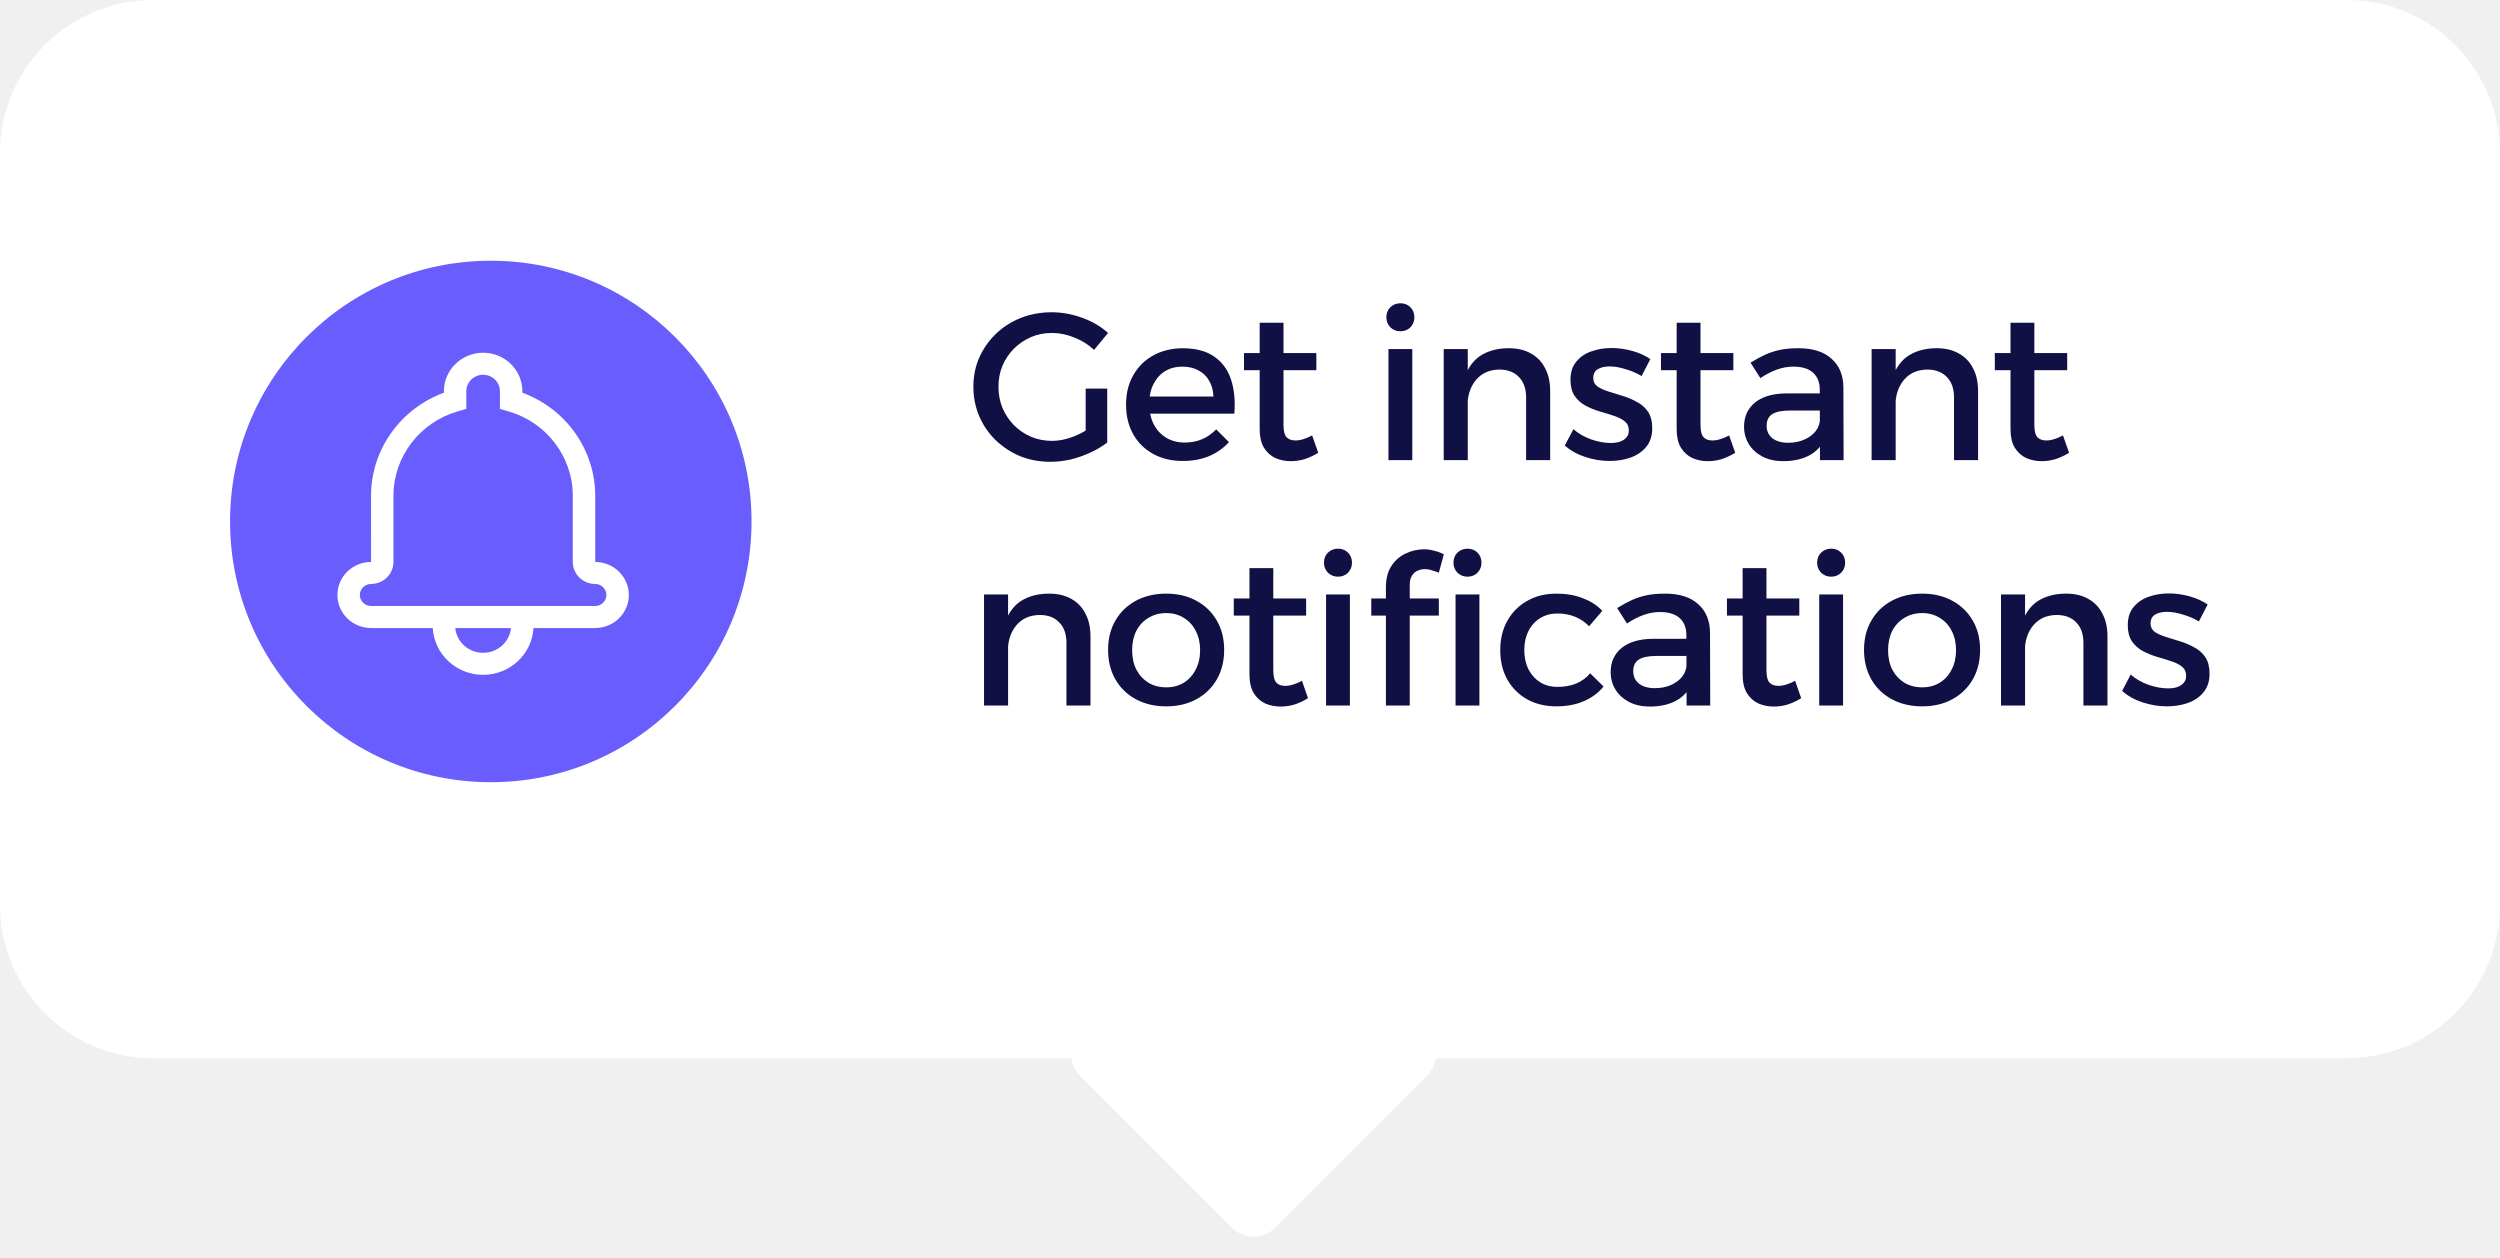
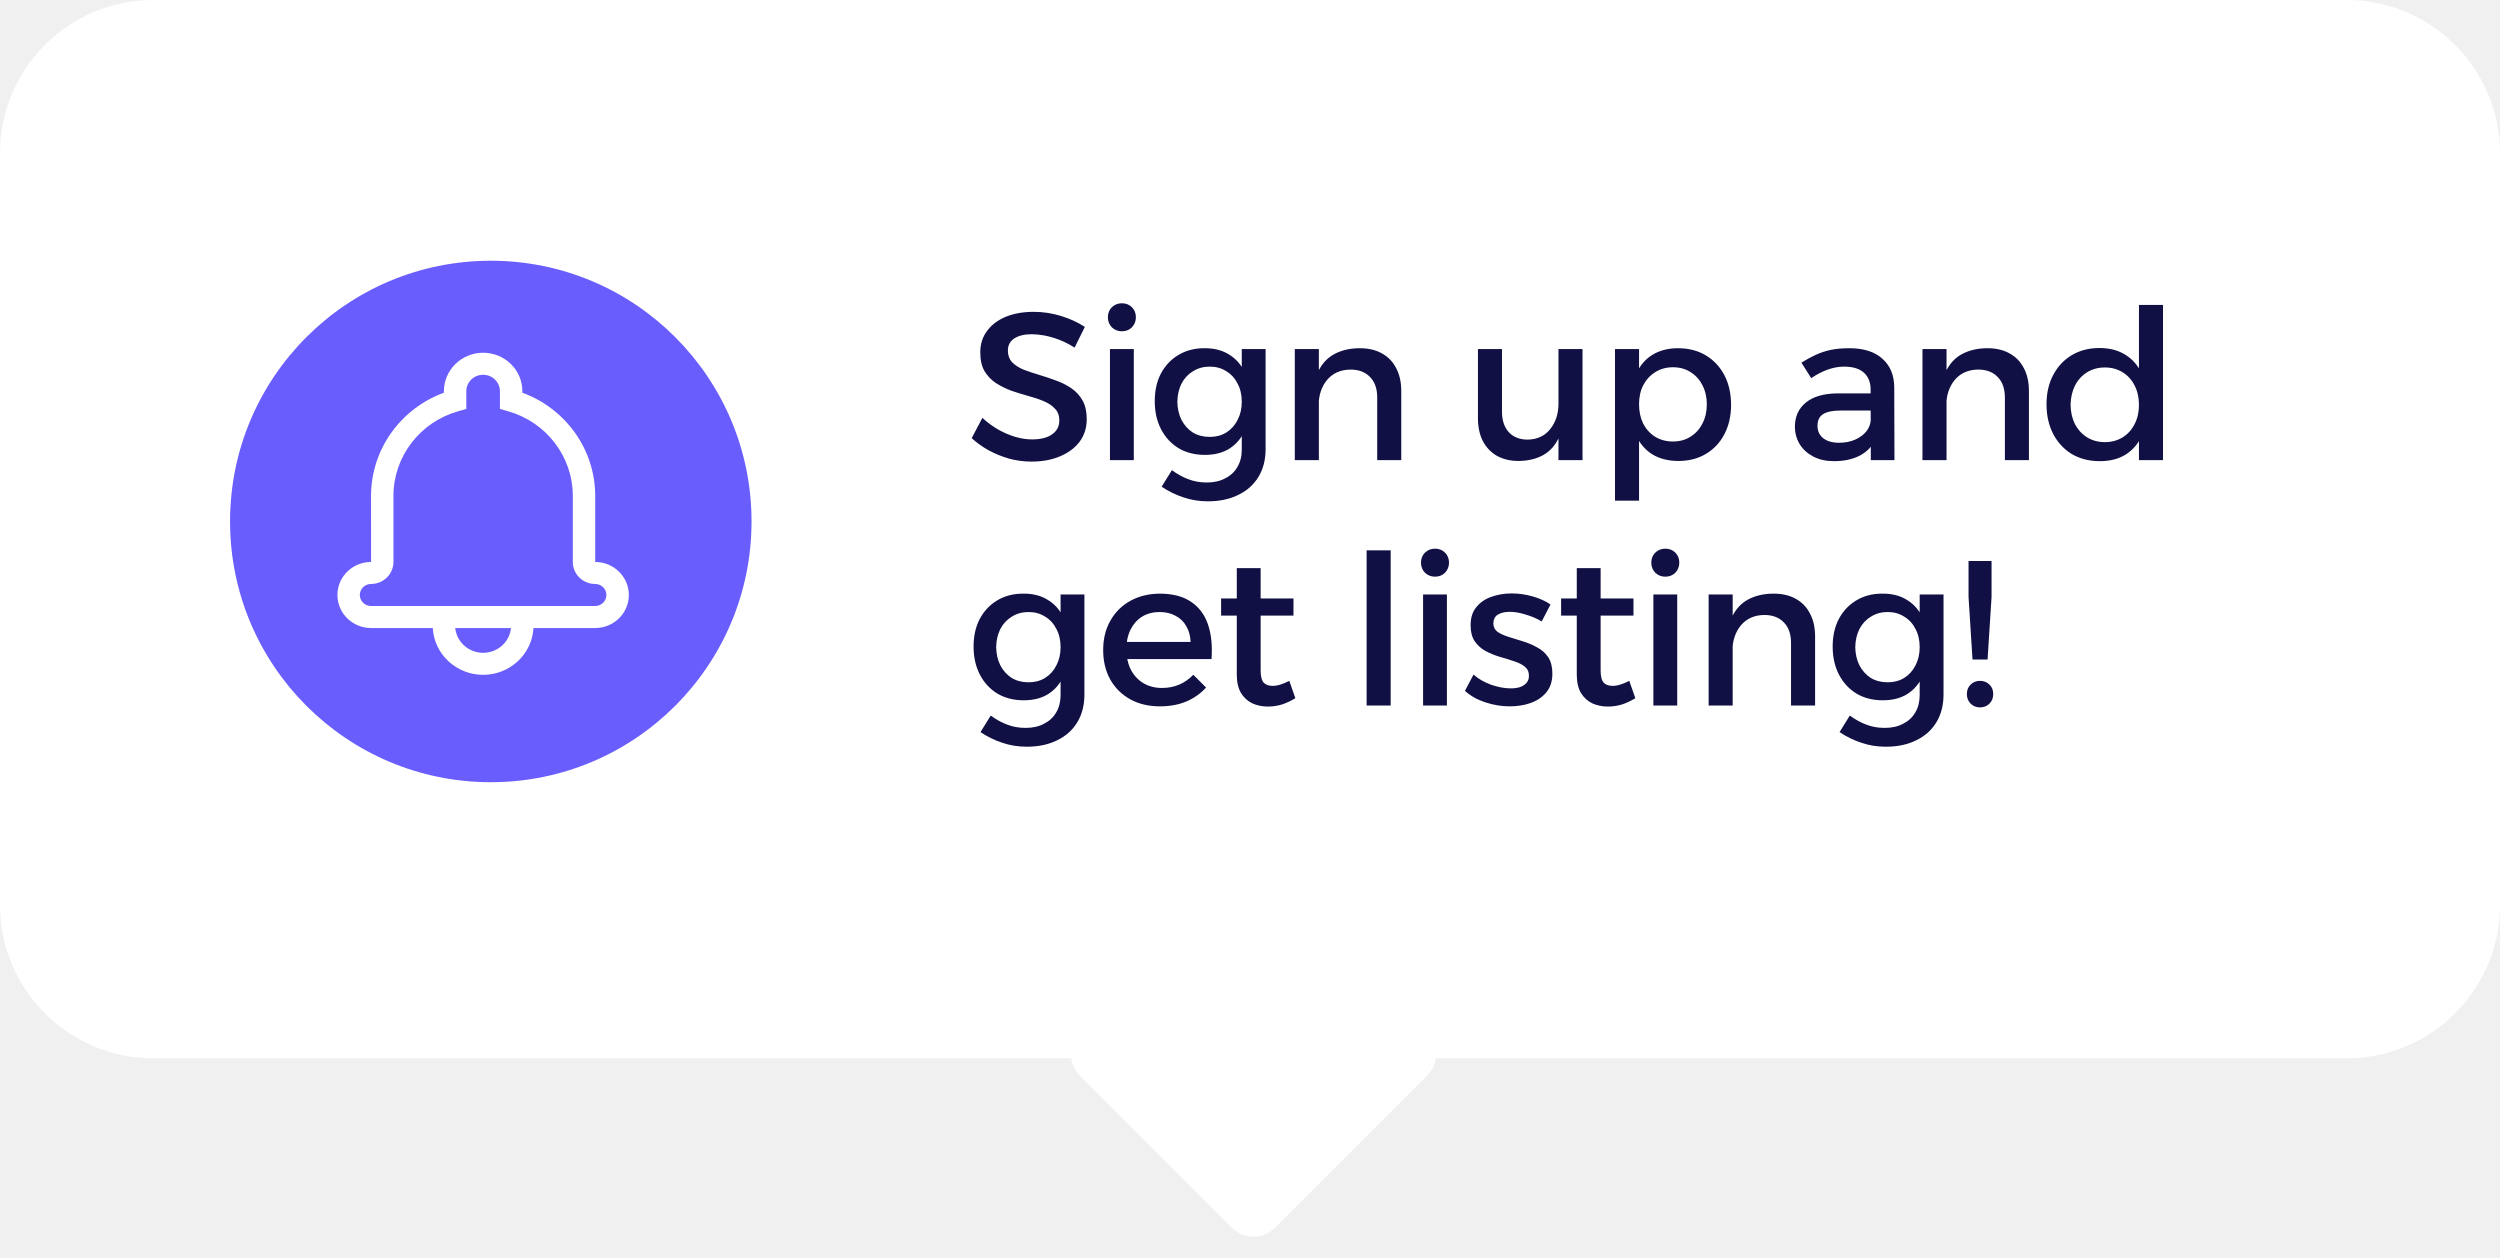
<svg xmlns="http://www.w3.org/2000/svg" width="163" height="82" viewBox="0 0 163 82" fill="none">
  <rect width="163" height="69" rx="10" fill="white" />
  <rect x="81.727" y="56" width="18" height="18" rx="2" transform="rotate(45 81.7266 56)" fill="white" />
  <rect x="15" y="17" width="34" height="34" rx="17" fill="#695DFD" />
  <g clip-path="url(#clip0_4_12275)">
    <path d="M34.784 40.948C34.687 42.648 33.255 43.999 31.5 43.999C29.745 43.999 28.311 42.648 28.216 40.948H24.197C22.984 40.948 22 39.985 22 38.794C22 37.603 22.982 36.64 24.194 36.64C24.192 36.64 24.192 32.333 24.192 32.333C24.192 29.298 26.124 26.638 28.942 25.604V25.51C28.942 24.123 30.088 22.998 31.5 22.998C32.912 22.998 34.058 24.123 34.058 25.51V25.604C36.876 26.638 38.808 29.298 38.808 32.333V36.64C40.015 36.64 41 37.605 41 38.794C41 39.983 40.017 40.948 38.803 40.948H34.784ZM33.318 40.948H29.682C29.774 41.855 30.552 42.563 31.5 42.563C32.448 42.563 33.226 41.855 33.318 40.948ZM29.875 26.813C27.394 27.515 25.653 29.755 25.653 32.331V36.639C25.653 37.431 24.997 38.075 24.192 38.075C23.788 38.075 23.46 38.398 23.46 38.793C23.46 39.188 23.789 39.511 24.196 39.511H38.803C39.208 39.511 39.538 39.188 39.538 38.793C39.538 38.398 39.208 38.075 38.806 38.075C38 38.075 37.346 37.434 37.346 36.639V32.331C37.346 29.755 35.605 27.515 33.123 26.813L32.595 26.663V25.511C32.595 24.916 32.104 24.435 31.499 24.435C30.893 24.435 30.403 24.917 30.403 25.511V26.663L29.874 26.813H29.875Z" fill="white" />
  </g>
-   <path d="M71.332 22.814C70.968 22.468 70.541 22.2 70.05 22.009C69.568 21.809 69.077 21.709 68.577 21.709C68.086 21.709 67.632 21.8 67.214 21.982C66.796 22.164 66.427 22.414 66.109 22.732C65.791 23.05 65.541 23.423 65.359 23.85C65.186 24.268 65.1 24.723 65.1 25.214C65.1 25.704 65.186 26.164 65.359 26.591C65.541 27.018 65.791 27.395 66.109 27.723C66.427 28.041 66.796 28.291 67.214 28.473C67.641 28.654 68.1 28.745 68.591 28.745C69.036 28.745 69.496 28.654 69.968 28.473C70.45 28.291 70.882 28.046 71.264 27.736L72.191 28.855C71.873 29.1 71.504 29.318 71.086 29.509C70.677 29.7 70.25 29.85 69.805 29.959C69.359 30.059 68.918 30.109 68.482 30.109C67.773 30.109 67.114 29.986 66.504 29.741C65.904 29.486 65.373 29.136 64.909 28.691C64.454 28.245 64.1 27.727 63.846 27.136C63.591 26.536 63.464 25.895 63.464 25.214C63.464 24.532 63.591 23.9 63.846 23.318C64.109 22.727 64.473 22.209 64.936 21.764C65.4 21.318 65.941 20.973 66.559 20.727C67.186 20.482 67.859 20.359 68.577 20.359C69.032 20.359 69.477 20.414 69.914 20.523C70.359 20.632 70.782 20.786 71.182 20.986C71.582 21.186 71.936 21.427 72.246 21.709L71.332 22.814ZM70.786 25.336H72.191V28.855H70.786V25.336ZM79.118 25.855C79.1 25.445 79.005 25.1 78.832 24.818C78.668 24.527 78.437 24.305 78.137 24.15C77.837 23.986 77.491 23.904 77.1 23.904C76.664 23.904 76.282 24.005 75.955 24.204C75.637 24.404 75.387 24.686 75.205 25.05C75.023 25.404 74.932 25.823 74.932 26.305C74.932 26.823 75.028 27.273 75.219 27.654C75.418 28.036 75.691 28.332 76.037 28.541C76.391 28.75 76.796 28.855 77.25 28.855C78.059 28.855 78.741 28.568 79.296 27.995L80.128 28.827C79.773 29.218 79.341 29.523 78.832 29.741C78.323 29.95 77.755 30.055 77.128 30.055C76.382 30.055 75.732 29.9 75.178 29.591C74.623 29.282 74.191 28.855 73.882 28.309C73.573 27.755 73.418 27.114 73.418 26.386C73.418 25.659 73.573 25.023 73.882 24.477C74.191 23.923 74.623 23.491 75.178 23.182C75.732 22.873 76.368 22.714 77.087 22.704C77.941 22.704 78.628 22.882 79.146 23.236C79.664 23.582 80.032 24.073 80.25 24.709C80.469 25.346 80.546 26.1 80.482 26.973H74.687V25.855H79.118ZM83.685 27.709C83.685 28.1 83.753 28.368 83.89 28.514C84.026 28.65 84.217 28.718 84.463 28.718C84.626 28.718 84.794 28.691 84.967 28.636C85.149 28.582 85.344 28.5 85.553 28.391L85.949 29.523C85.667 29.695 85.376 29.832 85.076 29.932C84.776 30.023 84.472 30.068 84.162 30.068C83.799 30.068 83.463 30 83.153 29.864C82.844 29.718 82.594 29.491 82.403 29.182C82.222 28.873 82.131 28.473 82.131 27.982V21.041H83.685V27.709ZM81.108 23.018H85.826V24.136H81.108V23.018ZM90.527 22.759H92.082V30H90.527V22.759ZM91.305 19.773C91.568 19.773 91.786 19.859 91.959 20.032C92.132 20.204 92.218 20.423 92.218 20.686C92.218 20.941 92.132 21.159 91.959 21.341C91.786 21.514 91.568 21.6 91.305 21.6C91.05 21.6 90.832 21.514 90.65 21.341C90.477 21.159 90.391 20.941 90.391 20.686C90.391 20.423 90.477 20.204 90.65 20.032C90.832 19.859 91.05 19.773 91.305 19.773ZM99.502 25.909C99.502 25.346 99.348 24.904 99.039 24.586C98.73 24.259 98.302 24.096 97.757 24.096C97.112 24.105 96.603 24.332 96.23 24.777C95.866 25.223 95.684 25.777 95.684 26.441H95.248C95.248 25.541 95.375 24.818 95.63 24.273C95.884 23.727 96.243 23.332 96.707 23.086C97.18 22.832 97.734 22.704 98.371 22.704C98.934 22.704 99.416 22.818 99.816 23.046C100.225 23.273 100.534 23.596 100.743 24.014C100.962 24.423 101.071 24.918 101.071 25.5V30H99.502V25.909ZM94.13 22.759H95.698V30H94.13V22.759ZM107.031 24.518C106.713 24.327 106.363 24.177 105.981 24.068C105.608 23.95 105.263 23.891 104.945 23.891C104.636 23.891 104.381 23.95 104.181 24.068C103.981 24.186 103.881 24.382 103.881 24.654C103.881 24.882 103.972 25.064 104.154 25.2C104.345 25.327 104.586 25.436 104.876 25.527C105.167 25.618 105.476 25.714 105.804 25.814C106.131 25.914 106.44 26.046 106.731 26.209C107.031 26.364 107.272 26.577 107.454 26.85C107.636 27.123 107.726 27.482 107.726 27.927C107.726 28.418 107.595 28.823 107.331 29.141C107.076 29.45 106.736 29.682 106.308 29.836C105.89 29.982 105.436 30.055 104.945 30.055C104.417 30.055 103.89 29.968 103.363 29.796C102.836 29.623 102.39 29.373 102.026 29.046L102.586 27.982C102.904 28.264 103.29 28.486 103.745 28.65C104.199 28.805 104.622 28.882 105.013 28.882C105.24 28.882 105.44 28.855 105.613 28.8C105.795 28.736 105.936 28.645 106.036 28.527C106.145 28.409 106.199 28.255 106.199 28.064C106.199 27.809 106.108 27.609 105.926 27.464C105.745 27.318 105.508 27.2 105.217 27.109C104.926 27.009 104.617 26.914 104.29 26.823C103.963 26.723 103.654 26.596 103.363 26.441C103.081 26.286 102.849 26.077 102.667 25.814C102.486 25.55 102.395 25.2 102.395 24.764C102.395 24.273 102.522 23.877 102.776 23.577C103.031 23.268 103.358 23.046 103.758 22.909C104.167 22.764 104.604 22.691 105.067 22.691C105.522 22.691 105.976 22.755 106.431 22.882C106.886 23.009 107.276 23.186 107.604 23.414L107.031 24.518ZM110.873 27.709C110.873 28.1 110.941 28.368 111.077 28.514C111.214 28.65 111.405 28.718 111.65 28.718C111.814 28.718 111.982 28.691 112.155 28.636C112.336 28.582 112.532 28.5 112.741 28.391L113.136 29.523C112.855 29.695 112.564 29.832 112.264 29.932C111.964 30.023 111.659 30.068 111.35 30.068C110.986 30.068 110.65 30 110.341 29.864C110.032 29.718 109.782 29.491 109.591 29.182C109.409 28.873 109.318 28.473 109.318 27.982V21.041H110.873V27.709ZM108.295 23.018H113.014V24.136H108.295V23.018ZM116.685 26.768C116.176 26.768 115.799 26.846 115.553 27C115.308 27.154 115.185 27.409 115.185 27.764C115.185 28.1 115.308 28.368 115.553 28.568C115.808 28.768 116.153 28.868 116.589 28.868C116.98 28.868 117.33 28.8 117.639 28.664C117.949 28.527 118.194 28.346 118.376 28.118C118.558 27.882 118.653 27.618 118.662 27.327L118.962 28.65C118.735 29.123 118.389 29.477 117.926 29.714C117.462 29.95 116.908 30.068 116.262 30.068C115.744 30.068 115.294 29.968 114.912 29.768C114.53 29.568 114.235 29.3 114.026 28.964C113.817 28.618 113.712 28.236 113.712 27.818C113.712 27.164 113.949 26.641 114.421 26.25C114.903 25.859 115.58 25.659 116.453 25.65H118.853V26.768H116.685ZM118.649 25.404C118.649 24.932 118.503 24.564 118.212 24.3C117.921 24.036 117.489 23.904 116.917 23.904C116.571 23.904 116.217 23.968 115.853 24.096C115.499 24.223 115.139 24.409 114.776 24.654L114.135 23.645C114.471 23.436 114.789 23.264 115.089 23.127C115.389 22.991 115.708 22.886 116.044 22.814C116.389 22.741 116.794 22.704 117.258 22.704C118.194 22.704 118.912 22.932 119.412 23.386C119.921 23.832 120.18 24.45 120.189 25.241L120.203 30H118.662L118.649 25.404ZM127.402 25.909C127.402 25.346 127.248 24.904 126.939 24.586C126.629 24.259 126.202 24.096 125.657 24.096C125.011 24.105 124.502 24.332 124.129 24.777C123.766 25.223 123.584 25.777 123.584 26.441H123.148C123.148 25.541 123.275 24.818 123.529 24.273C123.784 23.727 124.143 23.332 124.607 23.086C125.079 22.832 125.634 22.704 126.27 22.704C126.834 22.704 127.316 22.818 127.716 23.046C128.125 23.273 128.434 23.596 128.643 24.014C128.861 24.423 128.97 24.918 128.97 25.5V30H127.402V25.909ZM122.029 22.759H123.598V30H122.029V22.759ZM132.64 27.709C132.64 28.1 132.708 28.368 132.844 28.514C132.981 28.65 133.172 28.718 133.417 28.718C133.581 28.718 133.749 28.691 133.922 28.636C134.103 28.582 134.299 28.5 134.508 28.391L134.903 29.523C134.622 29.695 134.331 29.832 134.031 29.932C133.731 30.023 133.426 30.068 133.117 30.068C132.753 30.068 132.417 30 132.108 29.864C131.799 29.718 131.549 29.491 131.358 29.182C131.176 28.873 131.085 28.473 131.085 27.982V21.041H132.64V27.709ZM130.062 23.018H134.781V24.136H130.062V23.018ZM69.532 41.909C69.532 41.346 69.377 40.904 69.068 40.586C68.759 40.259 68.332 40.096 67.786 40.096C67.141 40.105 66.632 40.332 66.259 40.777C65.895 41.223 65.714 41.777 65.714 42.441H65.277C65.277 41.541 65.404 40.818 65.659 40.273C65.914 39.727 66.273 39.332 66.736 39.086C67.209 38.832 67.764 38.705 68.4 38.705C68.964 38.705 69.445 38.818 69.846 39.045C70.254 39.273 70.564 39.596 70.773 40.014C70.991 40.423 71.1 40.918 71.1 41.5V46H69.532V41.909ZM64.159 38.759H65.727V46H64.159V38.759ZM76.037 38.705C76.783 38.705 77.438 38.859 78.001 39.168C78.574 39.477 79.019 39.909 79.338 40.464C79.656 41.009 79.815 41.645 79.815 42.373C79.815 43.1 79.656 43.741 79.338 44.295C79.019 44.85 78.574 45.282 78.001 45.591C77.438 45.9 76.783 46.054 76.037 46.054C75.292 46.054 74.633 45.9 74.06 45.591C73.487 45.282 73.042 44.85 72.724 44.295C72.406 43.741 72.247 43.1 72.247 42.373C72.247 41.645 72.406 41.009 72.724 40.464C73.042 39.909 73.487 39.477 74.06 39.168C74.633 38.859 75.292 38.705 76.037 38.705ZM76.037 39.973C75.601 39.973 75.215 40.077 74.878 40.286C74.542 40.486 74.278 40.768 74.088 41.132C73.906 41.495 73.815 41.914 73.815 42.386C73.815 42.868 73.906 43.291 74.088 43.654C74.278 44.018 74.542 44.304 74.878 44.514C75.215 44.714 75.601 44.814 76.037 44.814C76.474 44.814 76.856 44.714 77.183 44.514C77.519 44.304 77.778 44.018 77.96 43.654C78.151 43.291 78.247 42.868 78.247 42.386C78.247 41.914 78.151 41.495 77.96 41.132C77.778 40.768 77.519 40.486 77.183 40.286C76.856 40.077 76.474 39.973 76.037 39.973ZM83.019 43.709C83.019 44.1 83.088 44.368 83.224 44.514C83.36 44.65 83.551 44.718 83.797 44.718C83.96 44.718 84.128 44.691 84.301 44.636C84.483 44.582 84.678 44.5 84.888 44.391L85.283 45.523C85.001 45.696 84.71 45.832 84.41 45.932C84.11 46.023 83.806 46.068 83.497 46.068C83.133 46.068 82.797 46 82.487 45.864C82.178 45.718 81.928 45.491 81.737 45.182C81.556 44.873 81.465 44.473 81.465 43.982V37.041H83.019V43.709ZM80.442 39.018H85.16V40.136H80.442V39.018ZM86.459 38.759H88.013V46H86.459V38.759ZM87.236 35.773C87.5 35.773 87.718 35.859 87.891 36.032C88.063 36.205 88.15 36.423 88.15 36.686C88.15 36.941 88.063 37.159 87.891 37.341C87.718 37.514 87.5 37.6 87.236 37.6C86.981 37.6 86.763 37.514 86.582 37.341C86.409 37.159 86.322 36.941 86.322 36.686C86.322 36.423 86.409 36.205 86.582 36.032C86.763 35.859 86.981 35.773 87.236 35.773ZM90.361 38.309C90.361 37.736 90.479 37.268 90.716 36.904C90.961 36.532 91.275 36.259 91.657 36.086C92.038 35.904 92.439 35.814 92.857 35.814C93.075 35.814 93.293 35.846 93.511 35.909C93.739 35.964 93.948 36.041 94.138 36.141L93.811 37.341C93.684 37.286 93.538 37.236 93.375 37.191C93.22 37.136 93.061 37.109 92.898 37.109C92.725 37.109 92.561 37.145 92.407 37.218C92.261 37.282 92.143 37.391 92.052 37.545C91.961 37.691 91.916 37.882 91.916 38.118V46H90.361V38.309ZM89.407 39.018H93.811V40.136H89.407V39.018ZM94.902 38.759H96.457V46H94.902V38.759ZM95.679 35.773C95.943 35.773 96.161 35.859 96.334 36.032C96.507 36.205 96.593 36.423 96.593 36.686C96.593 36.941 96.507 37.159 96.334 37.341C96.161 37.514 95.943 37.6 95.679 37.6C95.425 37.6 95.207 37.514 95.025 37.341C94.852 37.159 94.766 36.941 94.766 36.686C94.766 36.423 94.852 36.205 95.025 36.032C95.207 35.859 95.425 35.773 95.679 35.773ZM103.611 40.832C103.357 40.568 103.057 40.364 102.711 40.218C102.366 40.073 101.975 40 101.539 40C101.12 40 100.748 40.1 100.42 40.3C100.093 40.5 99.839 40.782 99.657 41.145C99.475 41.5 99.384 41.914 99.384 42.386C99.384 42.859 99.475 43.277 99.657 43.641C99.839 43.995 100.093 44.277 100.42 44.486C100.748 44.686 101.12 44.786 101.539 44.786C101.993 44.786 102.402 44.714 102.766 44.568C103.13 44.414 103.434 44.191 103.68 43.9L104.552 44.759C104.225 45.168 103.798 45.486 103.27 45.714C102.752 45.941 102.152 46.054 101.47 46.054C100.752 46.054 100.116 45.9 99.561 45.591C99.016 45.282 98.589 44.855 98.279 44.309C97.97 43.755 97.816 43.114 97.816 42.386C97.816 41.659 97.97 41.023 98.279 40.477C98.589 39.923 99.016 39.491 99.561 39.182C100.116 38.864 100.752 38.705 101.47 38.705C102.125 38.705 102.702 38.804 103.202 39.005C103.711 39.196 104.134 39.468 104.47 39.823L103.611 40.832ZM107.988 42.768C107.479 42.768 107.102 42.846 106.857 43C106.611 43.154 106.488 43.409 106.488 43.764C106.488 44.1 106.611 44.368 106.857 44.568C107.111 44.768 107.457 44.868 107.893 44.868C108.284 44.868 108.634 44.8 108.943 44.664C109.252 44.527 109.498 44.346 109.679 44.118C109.861 43.882 109.957 43.618 109.966 43.327L110.266 44.65C110.038 45.123 109.693 45.477 109.229 45.714C108.766 45.95 108.211 46.068 107.566 46.068C107.048 46.068 106.598 45.968 106.216 45.768C105.834 45.568 105.538 45.3 105.329 44.964C105.12 44.618 105.016 44.236 105.016 43.818C105.016 43.164 105.252 42.641 105.725 42.25C106.207 41.859 106.884 41.659 107.757 41.65H110.157V42.768H107.988ZM109.952 41.404C109.952 40.932 109.807 40.564 109.516 40.3C109.225 40.036 108.793 39.904 108.22 39.904C107.875 39.904 107.52 39.968 107.157 40.096C106.802 40.223 106.443 40.409 106.079 40.654L105.438 39.645C105.775 39.436 106.093 39.264 106.393 39.127C106.693 38.991 107.011 38.886 107.348 38.814C107.693 38.741 108.098 38.705 108.561 38.705C109.498 38.705 110.216 38.932 110.716 39.386C111.225 39.832 111.484 40.45 111.493 41.241L111.507 46H109.966L109.952 41.404ZM115.174 43.709C115.174 44.1 115.242 44.368 115.379 44.514C115.515 44.65 115.706 44.718 115.951 44.718C116.115 44.718 116.283 44.691 116.456 44.636C116.638 44.582 116.833 44.5 117.042 44.391L117.438 45.523C117.156 45.696 116.865 45.832 116.565 45.932C116.265 46.023 115.96 46.068 115.651 46.068C115.288 46.068 114.951 46 114.642 45.864C114.333 45.718 114.083 45.491 113.892 45.182C113.71 44.873 113.619 44.473 113.619 43.982V37.041H115.174V43.709ZM112.597 39.018H117.315V40.136H112.597V39.018ZM118.613 38.759H120.168V46H118.613V38.759ZM119.391 35.773C119.654 35.773 119.873 35.859 120.045 36.032C120.218 36.205 120.304 36.423 120.304 36.686C120.304 36.941 120.218 37.159 120.045 37.341C119.873 37.514 119.654 37.6 119.391 37.6C119.136 37.6 118.918 37.514 118.736 37.341C118.563 37.159 118.477 36.941 118.477 36.686C118.477 36.423 118.563 36.205 118.736 36.032C118.918 35.859 119.136 35.773 119.391 35.773ZM125.325 38.705C126.07 38.705 126.725 38.859 127.289 39.168C127.861 39.477 128.307 39.909 128.625 40.464C128.943 41.009 129.102 41.645 129.102 42.373C129.102 43.1 128.943 43.741 128.625 44.295C128.307 44.85 127.861 45.282 127.289 45.591C126.725 45.9 126.07 46.054 125.325 46.054C124.58 46.054 123.92 45.9 123.348 45.591C122.775 45.282 122.33 44.85 122.011 44.295C121.693 43.741 121.534 43.1 121.534 42.373C121.534 41.645 121.693 41.009 122.011 40.464C122.33 39.909 122.775 39.477 123.348 39.168C123.92 38.859 124.58 38.705 125.325 38.705ZM125.325 39.973C124.889 39.973 124.502 40.077 124.166 40.286C123.83 40.486 123.566 40.768 123.375 41.132C123.193 41.495 123.102 41.914 123.102 42.386C123.102 42.868 123.193 43.291 123.375 43.654C123.566 44.018 123.83 44.304 124.166 44.514C124.502 44.714 124.889 44.814 125.325 44.814C125.761 44.814 126.143 44.714 126.47 44.514C126.807 44.304 127.066 44.018 127.248 43.654C127.439 43.291 127.534 42.868 127.534 42.386C127.534 41.914 127.439 41.495 127.248 41.132C127.066 40.768 126.807 40.486 126.47 40.286C126.143 40.077 125.761 39.973 125.325 39.973ZM135.839 41.909C135.839 41.346 135.684 40.904 135.375 40.586C135.066 40.259 134.639 40.096 134.093 40.096C133.448 40.105 132.939 40.332 132.566 40.777C132.202 41.223 132.02 41.777 132.02 42.441H131.584C131.584 41.541 131.711 40.818 131.966 40.273C132.22 39.727 132.58 39.332 133.043 39.086C133.516 38.832 134.07 38.705 134.707 38.705C135.27 38.705 135.752 38.818 136.152 39.045C136.561 39.273 136.87 39.596 137.08 40.014C137.298 40.423 137.407 40.918 137.407 41.5V46H135.839V41.909ZM130.466 38.759H132.034V46H130.466V38.759ZM143.367 40.518C143.049 40.327 142.699 40.177 142.317 40.068C141.944 39.95 141.599 39.891 141.281 39.891C140.972 39.891 140.717 39.95 140.517 40.068C140.317 40.186 140.217 40.382 140.217 40.654C140.217 40.882 140.308 41.064 140.49 41.2C140.681 41.327 140.922 41.436 141.213 41.527C141.503 41.618 141.813 41.714 142.14 41.814C142.467 41.914 142.776 42.045 143.067 42.209C143.367 42.364 143.608 42.577 143.79 42.85C143.972 43.123 144.063 43.482 144.063 43.927C144.063 44.418 143.931 44.823 143.667 45.141C143.413 45.45 143.072 45.682 142.644 45.836C142.226 45.982 141.772 46.054 141.281 46.054C140.753 46.054 140.226 45.968 139.699 45.795C139.172 45.623 138.726 45.373 138.363 45.045L138.922 43.982C139.24 44.264 139.626 44.486 140.081 44.65C140.535 44.804 140.958 44.882 141.349 44.882C141.576 44.882 141.776 44.855 141.949 44.8C142.131 44.736 142.272 44.645 142.372 44.527C142.481 44.409 142.535 44.255 142.535 44.064C142.535 43.809 142.444 43.609 142.263 43.464C142.081 43.318 141.844 43.2 141.553 43.109C141.263 43.009 140.953 42.914 140.626 42.823C140.299 42.723 139.99 42.596 139.699 42.441C139.417 42.286 139.185 42.077 139.003 41.814C138.822 41.55 138.731 41.2 138.731 40.764C138.731 40.273 138.858 39.877 139.113 39.577C139.367 39.268 139.694 39.045 140.094 38.909C140.503 38.764 140.94 38.691 141.403 38.691C141.858 38.691 142.313 38.755 142.767 38.882C143.222 39.009 143.613 39.186 143.94 39.414L143.367 40.518Z" fill="#101044" />
+   <path d="M70.064 22.664C69.718 22.445 69.377 22.273 69.041 22.145C68.704 22.018 68.386 21.927 68.086 21.873C67.786 21.818 67.514 21.791 67.268 21.791C66.796 21.791 66.418 21.882 66.136 22.064C65.855 22.245 65.714 22.509 65.714 22.855C65.714 23.164 65.805 23.418 65.986 23.618C66.177 23.809 66.423 23.968 66.723 24.096C67.032 24.214 67.368 24.327 67.732 24.436C68.105 24.546 68.473 24.668 68.836 24.805C69.2 24.932 69.536 25.1 69.846 25.309C70.154 25.518 70.4 25.786 70.582 26.114C70.764 26.432 70.855 26.836 70.855 27.327C70.855 27.891 70.7 28.382 70.391 28.8C70.082 29.209 69.654 29.527 69.109 29.755C68.573 29.982 67.954 30.096 67.254 30.096C66.754 30.096 66.268 30.032 65.796 29.904C65.323 29.768 64.877 29.586 64.459 29.359C64.05 29.132 63.682 28.868 63.355 28.568L64.05 27.245C64.377 27.546 64.723 27.8 65.086 28.009C65.459 28.218 65.832 28.377 66.204 28.486C66.586 28.596 66.945 28.65 67.282 28.65C67.846 28.65 68.282 28.541 68.591 28.323C68.909 28.105 69.068 27.8 69.068 27.409C69.068 27.091 68.973 26.836 68.782 26.645C68.6 26.445 68.355 26.282 68.046 26.154C67.746 26.027 67.409 25.914 67.036 25.814C66.673 25.714 66.305 25.6 65.932 25.473C65.568 25.336 65.232 25.168 64.923 24.968C64.623 24.768 64.377 24.509 64.186 24.191C64.004 23.873 63.914 23.468 63.914 22.977C63.914 22.441 64.059 21.977 64.35 21.586C64.641 21.186 65.046 20.877 65.564 20.659C66.091 20.441 66.7 20.332 67.391 20.332C68.009 20.332 68.609 20.423 69.191 20.605C69.773 20.786 70.286 21.023 70.732 21.314L70.064 22.664ZM72.369 22.759H73.924V30H72.369V22.759ZM73.146 19.773C73.41 19.773 73.628 19.859 73.801 20.032C73.974 20.204 74.06 20.423 74.06 20.686C74.06 20.941 73.974 21.159 73.801 21.341C73.628 21.514 73.41 21.6 73.146 21.6C72.892 21.6 72.674 21.514 72.492 21.341C72.319 21.159 72.233 20.941 72.233 20.686C72.233 20.423 72.319 20.204 72.492 20.032C72.674 19.859 72.892 19.773 73.146 19.773ZM82.517 29.277C82.517 29.977 82.362 30.582 82.053 31.091C81.744 31.6 81.308 31.991 80.744 32.264C80.181 32.545 79.517 32.686 78.753 32.686C78.19 32.686 77.658 32.6 77.158 32.427C76.658 32.264 76.185 32.032 75.74 31.732L76.408 30.654C76.753 30.909 77.108 31.105 77.472 31.241C77.835 31.386 78.24 31.459 78.685 31.459C79.149 31.459 79.549 31.368 79.885 31.186C80.231 31.014 80.494 30.768 80.676 30.45C80.867 30.132 80.963 29.755 80.963 29.318V22.759H82.517V29.277ZM78.508 22.704C79.144 22.695 79.685 22.832 80.131 23.114C80.585 23.386 80.931 23.782 81.167 24.3C81.403 24.818 81.517 25.441 81.508 26.168C81.517 26.895 81.403 27.523 81.167 28.05C80.94 28.568 80.603 28.968 80.158 29.25C79.722 29.523 79.19 29.659 78.562 29.659C77.908 29.659 77.335 29.514 76.844 29.223C76.353 28.923 75.972 28.509 75.699 27.982C75.426 27.454 75.29 26.846 75.29 26.154C75.29 25.473 75.422 24.877 75.685 24.368C75.958 23.85 76.335 23.445 76.817 23.154C77.308 22.855 77.872 22.704 78.508 22.704ZM78.876 23.904C78.467 23.904 78.103 24.005 77.785 24.204C77.467 24.395 77.217 24.664 77.035 25.009C76.862 25.355 76.772 25.75 76.763 26.195C76.772 26.641 76.862 27.036 77.035 27.382C77.217 27.727 77.463 28 77.772 28.2C78.09 28.391 78.458 28.486 78.876 28.486C79.285 28.486 79.644 28.391 79.953 28.2C80.272 28 80.517 27.727 80.69 27.382C80.872 27.036 80.963 26.641 80.963 26.195C80.963 25.741 80.872 25.346 80.69 25.009C80.517 24.664 80.272 24.395 79.953 24.204C79.644 24.005 79.285 23.904 78.876 23.904ZM89.794 25.909C89.794 25.346 89.639 24.904 89.33 24.586C89.021 24.259 88.594 24.096 88.049 24.096C87.403 24.105 86.894 24.332 86.521 24.777C86.158 25.223 85.976 25.777 85.976 26.441H85.54C85.54 25.541 85.667 24.818 85.921 24.273C86.176 23.727 86.535 23.332 86.999 23.086C87.471 22.832 88.026 22.704 88.662 22.704C89.226 22.704 89.708 22.818 90.108 23.046C90.517 23.273 90.826 23.596 91.035 24.014C91.253 24.423 91.362 24.918 91.362 25.5V30H89.794V25.909ZM84.421 22.759H85.99V30H84.421V22.759ZM97.93 26.85C97.93 27.414 98.08 27.859 98.38 28.186C98.68 28.505 99.093 28.664 99.621 28.664C100.248 28.645 100.734 28.414 101.08 27.968C101.434 27.523 101.612 26.973 101.612 26.318H102.034C102.034 27.209 101.912 27.927 101.666 28.473C101.421 29.018 101.071 29.418 100.616 29.673C100.171 29.918 99.639 30.046 99.021 30.055C98.466 30.055 97.989 29.941 97.589 29.714C97.198 29.486 96.893 29.164 96.675 28.745C96.466 28.327 96.362 27.832 96.362 27.259V22.759H97.93V26.85ZM101.612 22.759H103.18V30H101.612V22.759ZM109.402 22.704C110.093 22.704 110.698 22.859 111.216 23.168C111.734 23.477 112.139 23.909 112.43 24.464C112.72 25.018 112.866 25.664 112.866 26.4C112.866 27.118 112.72 27.755 112.43 28.309C112.148 28.855 111.748 29.282 111.23 29.591C110.72 29.9 110.12 30.055 109.43 30.055C108.766 30.055 108.198 29.909 107.725 29.618C107.261 29.327 106.907 28.909 106.661 28.364C106.416 27.809 106.293 27.154 106.293 26.4C106.293 25.618 106.416 24.954 106.661 24.409C106.907 23.855 107.261 23.432 107.725 23.141C108.198 22.85 108.757 22.704 109.402 22.704ZM109.075 23.945C108.648 23.945 108.266 24.05 107.93 24.259C107.593 24.468 107.33 24.755 107.139 25.118C106.957 25.473 106.866 25.886 106.866 26.359C106.866 26.832 106.957 27.255 107.139 27.627C107.33 27.991 107.593 28.277 107.93 28.486C108.266 28.686 108.648 28.786 109.075 28.786C109.511 28.786 109.893 28.682 110.22 28.473C110.557 28.264 110.816 27.977 110.998 27.614C111.189 27.25 111.284 26.832 111.284 26.359C111.284 25.895 111.189 25.482 110.998 25.118C110.816 24.755 110.557 24.468 110.22 24.259C109.893 24.05 109.511 23.945 109.075 23.945ZM105.298 22.759H106.866V32.645H105.298V22.759ZM120.001 26.768C119.492 26.768 119.114 26.846 118.869 27C118.623 27.154 118.501 27.409 118.501 27.764C118.501 28.1 118.623 28.368 118.869 28.568C119.123 28.768 119.469 28.868 119.905 28.868C120.296 28.868 120.646 28.8 120.955 28.664C121.264 28.527 121.51 28.346 121.692 28.118C121.873 27.882 121.969 27.618 121.978 27.327L122.278 28.65C122.051 29.123 121.705 29.477 121.242 29.714C120.778 29.95 120.223 30.068 119.578 30.068C119.06 30.068 118.61 29.968 118.228 29.768C117.846 29.568 117.551 29.3 117.342 28.964C117.133 28.618 117.028 28.236 117.028 27.818C117.028 27.164 117.264 26.641 117.737 26.25C118.219 25.859 118.896 25.659 119.769 25.65H122.169V26.768H120.001ZM121.964 25.404C121.964 24.932 121.819 24.564 121.528 24.3C121.237 24.036 120.805 23.904 120.233 23.904C119.887 23.904 119.533 23.968 119.169 24.096C118.814 24.223 118.455 24.409 118.092 24.654L117.451 23.645C117.787 23.436 118.105 23.264 118.405 23.127C118.705 22.991 119.023 22.886 119.36 22.814C119.705 22.741 120.11 22.704 120.573 22.704C121.51 22.704 122.228 22.932 122.728 23.386C123.237 23.832 123.496 24.45 123.505 25.241L123.519 30H121.978L121.964 25.404ZM130.718 25.909C130.718 25.346 130.564 24.904 130.254 24.586C129.945 24.259 129.518 24.096 128.973 24.096C128.327 24.105 127.818 24.332 127.445 24.777C127.082 25.223 126.9 25.777 126.9 26.441H126.464C126.464 25.541 126.591 24.818 126.845 24.273C127.1 23.727 127.459 23.332 127.923 23.086C128.395 22.832 128.95 22.704 129.586 22.704C130.15 22.704 130.632 22.818 131.032 23.046C131.441 23.273 131.75 23.596 131.959 24.014C132.177 24.423 132.286 24.918 132.286 25.5V30H130.718V25.909ZM125.345 22.759H126.914V30H125.345V22.759ZM136.883 22.691C137.556 22.691 138.124 22.841 138.587 23.141C139.06 23.432 139.419 23.855 139.665 24.409C139.919 24.954 140.042 25.609 140.033 26.373C140.042 27.136 139.924 27.796 139.678 28.35C139.433 28.904 139.074 29.332 138.601 29.632C138.137 29.923 137.574 30.068 136.91 30.068C136.219 30.068 135.61 29.914 135.083 29.605C134.565 29.286 134.16 28.85 133.869 28.296C133.578 27.732 133.433 27.086 133.433 26.359C133.433 25.632 133.578 24.995 133.869 24.45C134.16 23.895 134.565 23.464 135.083 23.154C135.601 22.846 136.201 22.691 136.883 22.691ZM137.237 23.959C136.801 23.959 136.415 24.064 136.078 24.273C135.742 24.482 135.478 24.773 135.287 25.145C135.106 25.509 135.01 25.927 135.001 26.4C135.01 26.873 135.106 27.291 135.287 27.654C135.478 28.018 135.742 28.305 136.078 28.514C136.415 28.723 136.801 28.827 137.237 28.827C137.674 28.827 138.06 28.723 138.397 28.514C138.733 28.305 138.992 28.018 139.174 27.654C139.365 27.291 139.46 26.873 139.46 26.4C139.46 25.918 139.365 25.495 139.174 25.132C138.992 24.768 138.733 24.482 138.397 24.273C138.06 24.064 137.674 23.959 137.237 23.959ZM139.46 19.882H141.028V30H139.46V19.882ZM70.704 45.277C70.704 45.977 70.55 46.582 70.241 47.091C69.932 47.6 69.496 47.991 68.932 48.264C68.368 48.545 67.704 48.686 66.941 48.686C66.377 48.686 65.846 48.6 65.346 48.427C64.846 48.264 64.373 48.032 63.927 47.732L64.596 46.654C64.941 46.909 65.296 47.105 65.659 47.241C66.023 47.386 66.427 47.459 66.873 47.459C67.336 47.459 67.736 47.368 68.073 47.186C68.418 47.014 68.682 46.768 68.864 46.45C69.055 46.132 69.15 45.755 69.15 45.318V38.759H70.704V45.277ZM66.695 38.705C67.332 38.696 67.873 38.832 68.318 39.114C68.773 39.386 69.118 39.782 69.355 40.3C69.591 40.818 69.704 41.441 69.695 42.168C69.704 42.895 69.591 43.523 69.355 44.05C69.127 44.568 68.791 44.968 68.346 45.25C67.909 45.523 67.377 45.659 66.75 45.659C66.096 45.659 65.523 45.514 65.032 45.223C64.541 44.923 64.159 44.509 63.886 43.982C63.614 43.455 63.477 42.846 63.477 42.154C63.477 41.473 63.609 40.877 63.873 40.368C64.145 39.85 64.523 39.446 65.004 39.154C65.496 38.855 66.059 38.705 66.695 38.705ZM67.064 39.904C66.654 39.904 66.291 40.005 65.973 40.205C65.654 40.395 65.404 40.664 65.223 41.009C65.05 41.355 64.959 41.75 64.95 42.196C64.959 42.641 65.05 43.036 65.223 43.382C65.404 43.727 65.65 44 65.959 44.2C66.277 44.391 66.645 44.486 67.064 44.486C67.473 44.486 67.832 44.391 68.141 44.2C68.459 44 68.704 43.727 68.877 43.382C69.059 43.036 69.15 42.641 69.15 42.196C69.15 41.741 69.059 41.346 68.877 41.009C68.704 40.664 68.459 40.395 68.141 40.205C67.832 40.005 67.473 39.904 67.064 39.904ZM77.627 41.855C77.609 41.446 77.513 41.1 77.341 40.818C77.177 40.527 76.945 40.304 76.645 40.15C76.345 39.986 76 39.904 75.609 39.904C75.172 39.904 74.791 40.005 74.463 40.205C74.145 40.404 73.895 40.686 73.713 41.05C73.532 41.404 73.441 41.823 73.441 42.304C73.441 42.823 73.536 43.273 73.727 43.654C73.927 44.036 74.2 44.332 74.545 44.541C74.9 44.75 75.304 44.855 75.759 44.855C76.568 44.855 77.25 44.568 77.804 43.995L78.636 44.827C78.282 45.218 77.85 45.523 77.341 45.741C76.832 45.95 76.263 46.054 75.636 46.054C74.891 46.054 74.241 45.9 73.686 45.591C73.132 45.282 72.7 44.855 72.391 44.309C72.082 43.755 71.927 43.114 71.927 42.386C71.927 41.659 72.082 41.023 72.391 40.477C72.7 39.923 73.132 39.491 73.686 39.182C74.241 38.873 74.877 38.714 75.595 38.705C76.45 38.705 77.136 38.882 77.654 39.236C78.172 39.582 78.541 40.073 78.759 40.709C78.977 41.346 79.054 42.1 78.991 42.973H73.195V41.855H77.627ZM82.194 43.709C82.194 44.1 82.262 44.368 82.398 44.514C82.535 44.65 82.725 44.718 82.971 44.718C83.135 44.718 83.303 44.691 83.475 44.636C83.657 44.582 83.853 44.5 84.062 44.391L84.457 45.523C84.175 45.696 83.885 45.832 83.585 45.932C83.285 46.023 82.98 46.068 82.671 46.068C82.307 46.068 81.971 46 81.662 45.864C81.353 45.718 81.103 45.491 80.912 45.182C80.73 44.873 80.639 44.473 80.639 43.982V37.041H82.194V43.709ZM79.616 39.018H84.335V40.136H79.616V39.018ZM89.104 35.882H90.672V46H89.104V35.882ZM92.785 38.759H94.339V46H92.785V38.759ZM93.562 35.773C93.826 35.773 94.044 35.859 94.217 36.032C94.389 36.205 94.476 36.423 94.476 36.686C94.476 36.941 94.389 37.159 94.217 37.341C94.044 37.514 93.826 37.6 93.562 37.6C93.308 37.6 93.089 37.514 92.907 37.341C92.735 37.159 92.648 36.941 92.648 36.686C92.648 36.423 92.735 36.205 92.907 36.032C93.089 35.859 93.308 35.773 93.562 35.773ZM100.519 40.518C100.201 40.327 99.851 40.177 99.469 40.068C99.096 39.95 98.751 39.891 98.433 39.891C98.124 39.891 97.869 39.95 97.669 40.068C97.469 40.186 97.369 40.382 97.369 40.654C97.369 40.882 97.46 41.064 97.642 41.2C97.833 41.327 98.074 41.436 98.365 41.527C98.655 41.618 98.965 41.714 99.292 41.814C99.619 41.914 99.928 42.045 100.219 42.209C100.519 42.364 100.76 42.577 100.942 42.85C101.124 43.123 101.215 43.482 101.215 43.927C101.215 44.418 101.083 44.823 100.819 45.141C100.565 45.45 100.224 45.682 99.796 45.836C99.378 45.982 98.924 46.054 98.433 46.054C97.905 46.054 97.378 45.968 96.851 45.795C96.324 45.623 95.878 45.373 95.514 45.045L96.074 43.982C96.392 44.264 96.778 44.486 97.233 44.65C97.687 44.804 98.11 44.882 98.501 44.882C98.728 44.882 98.928 44.855 99.101 44.8C99.283 44.736 99.424 44.645 99.524 44.527C99.633 44.409 99.687 44.255 99.687 44.064C99.687 43.809 99.596 43.609 99.415 43.464C99.233 43.318 98.996 43.2 98.705 43.109C98.415 43.009 98.105 42.914 97.778 42.823C97.451 42.723 97.142 42.596 96.851 42.441C96.569 42.286 96.337 42.077 96.155 41.814C95.974 41.55 95.883 41.2 95.883 40.764C95.883 40.273 96.01 39.877 96.264 39.577C96.519 39.268 96.846 39.045 97.246 38.909C97.655 38.764 98.092 38.691 98.555 38.691C99.01 38.691 99.465 38.755 99.919 38.882C100.374 39.009 100.765 39.186 101.092 39.414L100.519 40.518ZM104.361 43.709C104.361 44.1 104.429 44.368 104.565 44.514C104.702 44.65 104.893 44.718 105.138 44.718C105.302 44.718 105.47 44.691 105.643 44.636C105.824 44.582 106.02 44.5 106.229 44.391L106.624 45.523C106.343 45.696 106.052 45.832 105.752 45.932C105.452 46.023 105.147 46.068 104.838 46.068C104.474 46.068 104.138 46 103.829 45.864C103.52 45.718 103.27 45.491 103.079 45.182C102.897 44.873 102.806 44.473 102.806 43.982V37.041H104.361V43.709ZM101.784 39.018H106.502V40.136H101.784V39.018ZM107.8 38.759H109.355V46H107.8V38.759ZM108.578 35.773C108.841 35.773 109.059 35.859 109.232 36.032C109.405 36.205 109.491 36.423 109.491 36.686C109.491 36.941 109.405 37.159 109.232 37.341C109.059 37.514 108.841 37.6 108.578 37.6C108.323 37.6 108.105 37.514 107.923 37.341C107.75 37.159 107.664 36.941 107.664 36.686C107.664 36.423 107.75 36.205 107.923 36.032C108.105 35.859 108.323 35.773 108.578 35.773ZM116.775 41.909C116.775 41.346 116.621 40.904 116.312 40.586C116.003 40.259 115.575 40.096 115.03 40.096C114.385 40.105 113.875 40.332 113.503 40.777C113.139 41.223 112.957 41.777 112.957 42.441H112.521C112.521 41.541 112.648 40.818 112.903 40.273C113.157 39.727 113.516 39.332 113.98 39.086C114.453 38.832 115.007 38.705 115.644 38.705C116.207 38.705 116.689 38.818 117.089 39.045C117.498 39.273 117.807 39.596 118.016 40.014C118.235 40.423 118.344 40.918 118.344 41.5V46H116.775V41.909ZM111.403 38.759H112.971V46H111.403V38.759ZM126.718 45.277C126.718 45.977 126.563 46.582 126.254 47.091C125.945 47.6 125.508 47.991 124.945 48.264C124.381 48.545 123.718 48.686 122.954 48.686C122.39 48.686 121.858 48.6 121.358 48.427C120.858 48.264 120.386 48.032 119.94 47.732L120.608 46.654C120.954 46.909 121.308 47.105 121.672 47.241C122.036 47.386 122.44 47.459 122.886 47.459C123.349 47.459 123.749 47.368 124.086 47.186C124.431 47.014 124.695 46.768 124.877 46.45C125.068 46.132 125.163 45.755 125.163 45.318V38.759H126.718V45.277ZM122.708 38.705C123.345 38.696 123.886 38.832 124.331 39.114C124.786 39.386 125.131 39.782 125.368 40.3C125.604 40.818 125.718 41.441 125.708 42.168C125.718 42.895 125.604 43.523 125.368 44.05C125.14 44.568 124.804 44.968 124.358 45.25C123.922 45.523 123.39 45.659 122.763 45.659C122.108 45.659 121.536 45.514 121.045 45.223C120.554 44.923 120.172 44.509 119.899 43.982C119.627 43.455 119.49 42.846 119.49 42.154C119.49 41.473 119.622 40.877 119.886 40.368C120.158 39.85 120.536 39.446 121.018 39.154C121.508 38.855 122.072 38.705 122.708 38.705ZM123.077 39.904C122.668 39.904 122.304 40.005 121.986 40.205C121.668 40.395 121.418 40.664 121.236 41.009C121.063 41.355 120.972 41.75 120.963 42.196C120.972 42.641 121.063 43.036 121.236 43.382C121.418 43.727 121.663 44 121.972 44.2C122.29 44.391 122.658 44.486 123.077 44.486C123.486 44.486 123.845 44.391 124.154 44.2C124.472 44 124.718 43.727 124.89 43.382C125.072 43.036 125.163 42.641 125.163 42.196C125.163 41.741 125.072 41.346 124.89 41.009C124.718 40.664 124.472 40.395 124.154 40.205C123.845 40.005 123.486 39.904 123.077 39.904ZM128.349 36.577H129.849V38.923L129.59 43H128.608L128.349 38.923V36.577ZM129.099 44.391C129.345 44.391 129.549 44.473 129.713 44.636C129.876 44.791 129.958 44.995 129.958 45.25C129.958 45.505 129.876 45.714 129.713 45.877C129.549 46.041 129.345 46.123 129.099 46.123C128.854 46.123 128.649 46.041 128.485 45.877C128.322 45.714 128.24 45.505 128.24 45.25C128.24 44.995 128.322 44.791 128.485 44.636C128.649 44.473 128.854 44.391 129.099 44.391Z" fill="#101044" />
  <defs>
    <clipPath id="clip0_4_12275">
      <rect width="19" height="21" fill="white" transform="translate(22 23)" />
    </clipPath>
  </defs>
</svg>
